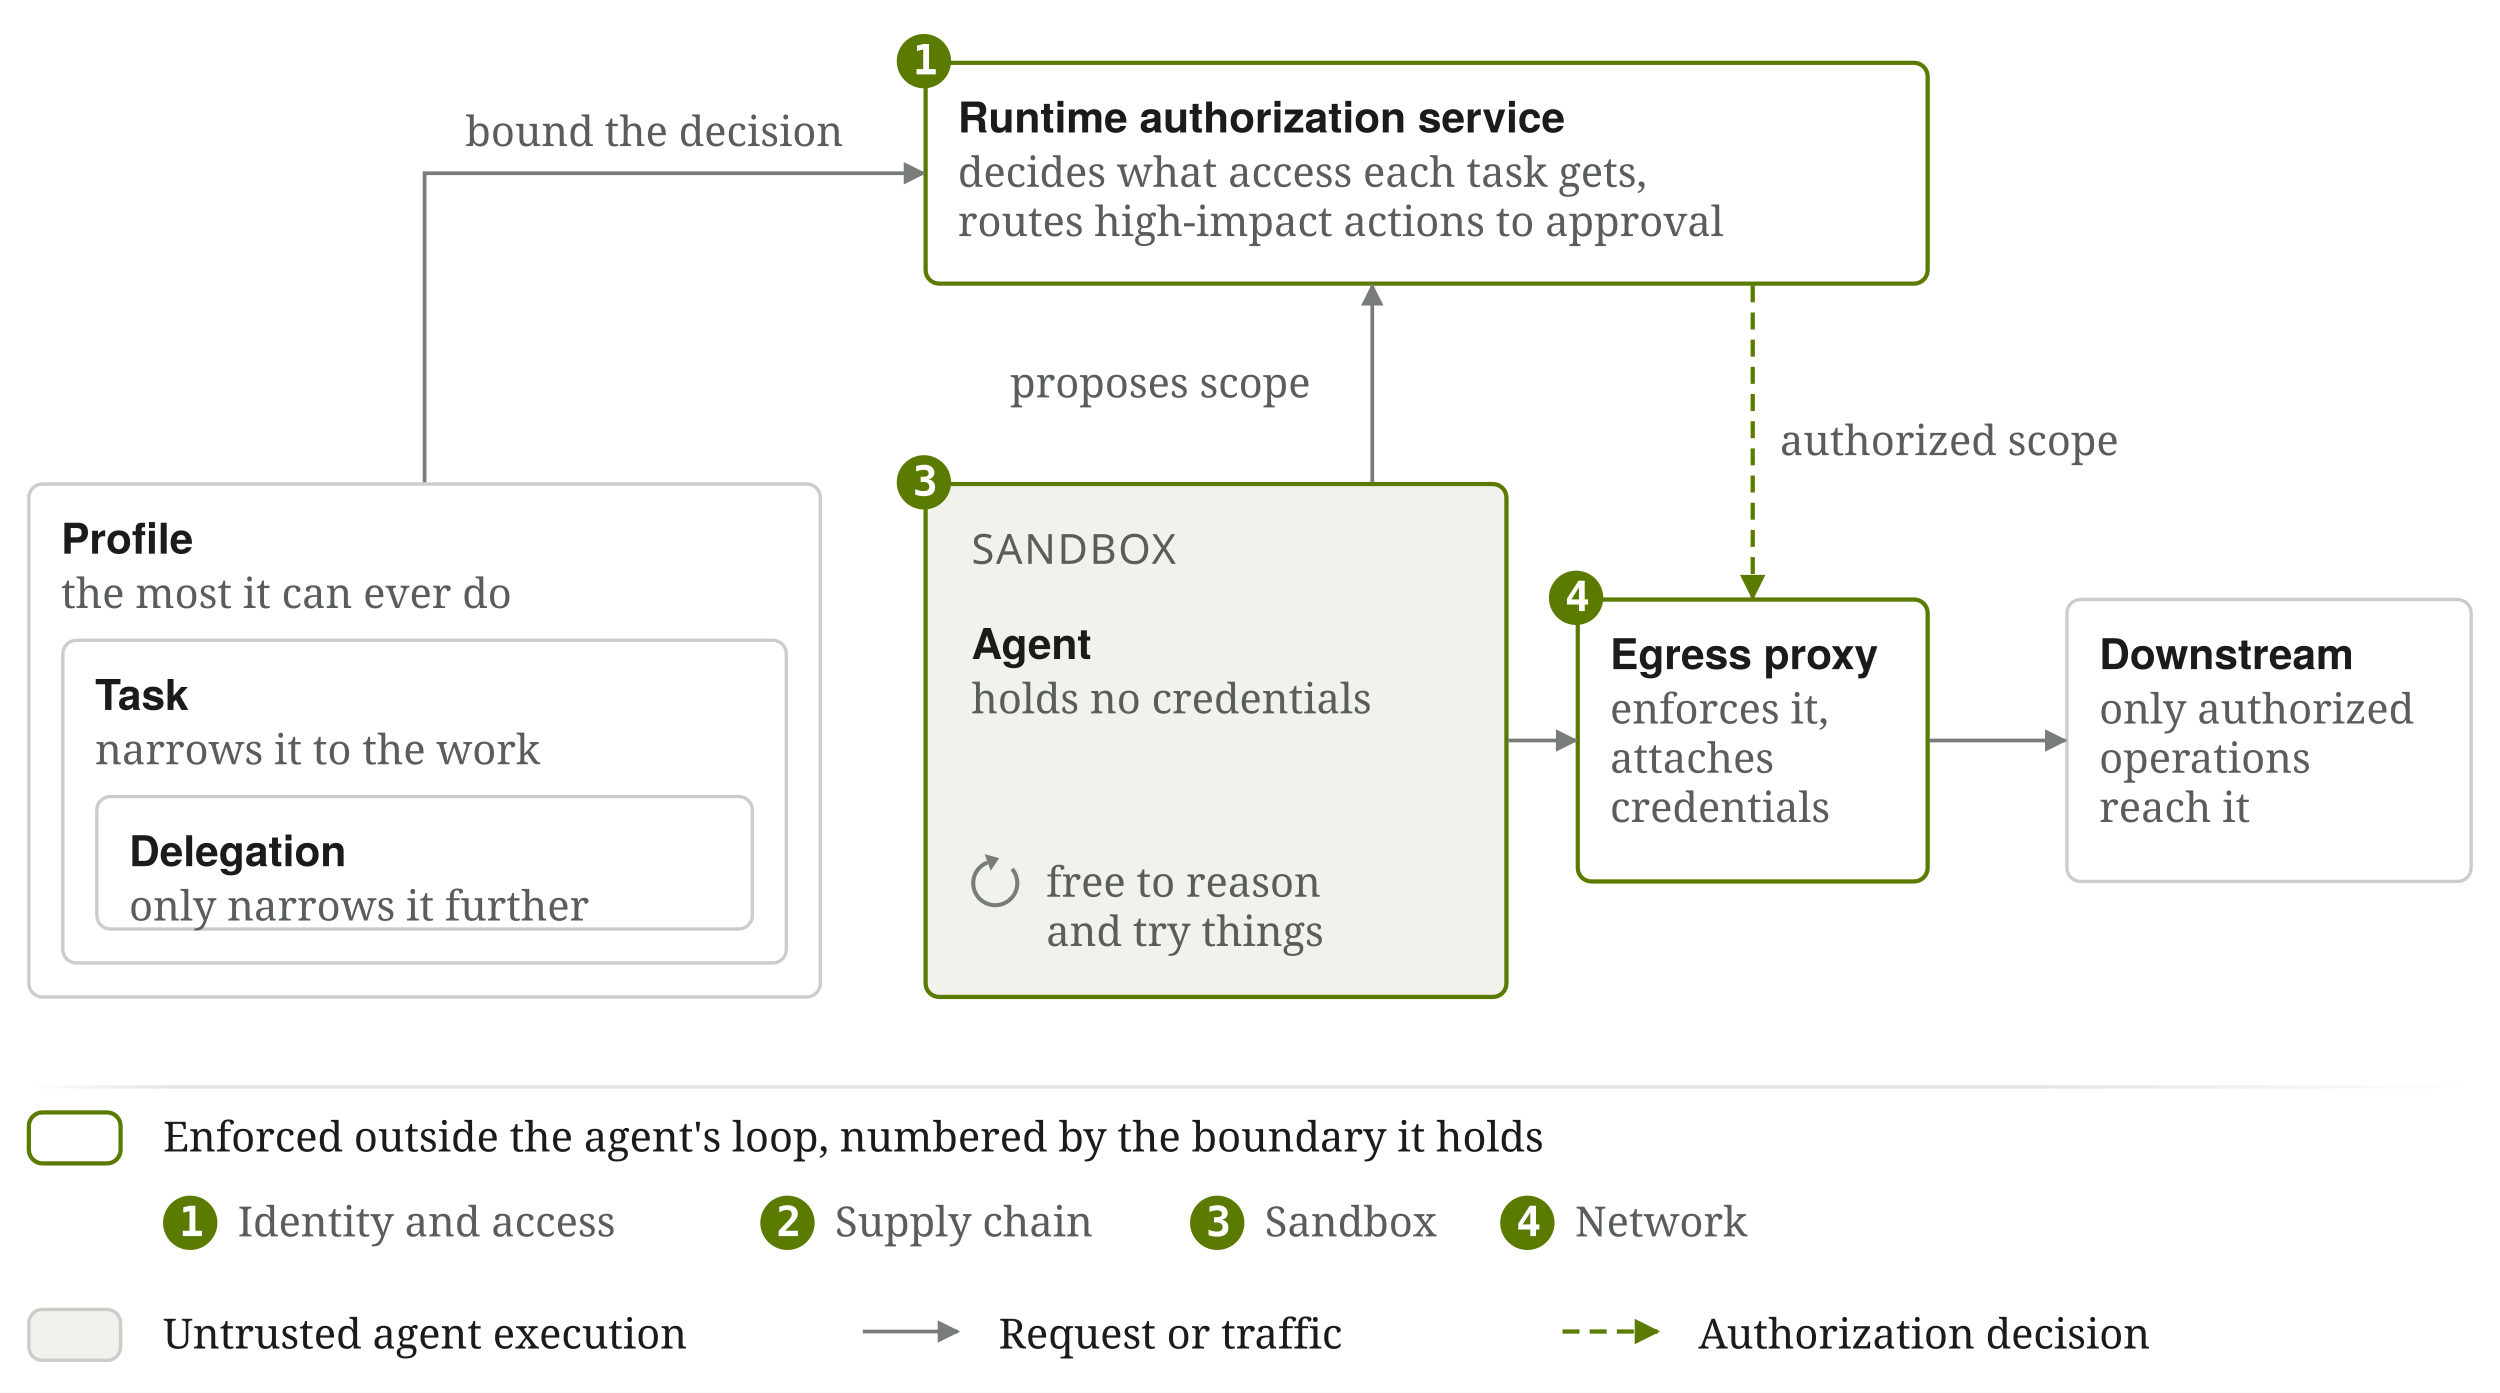
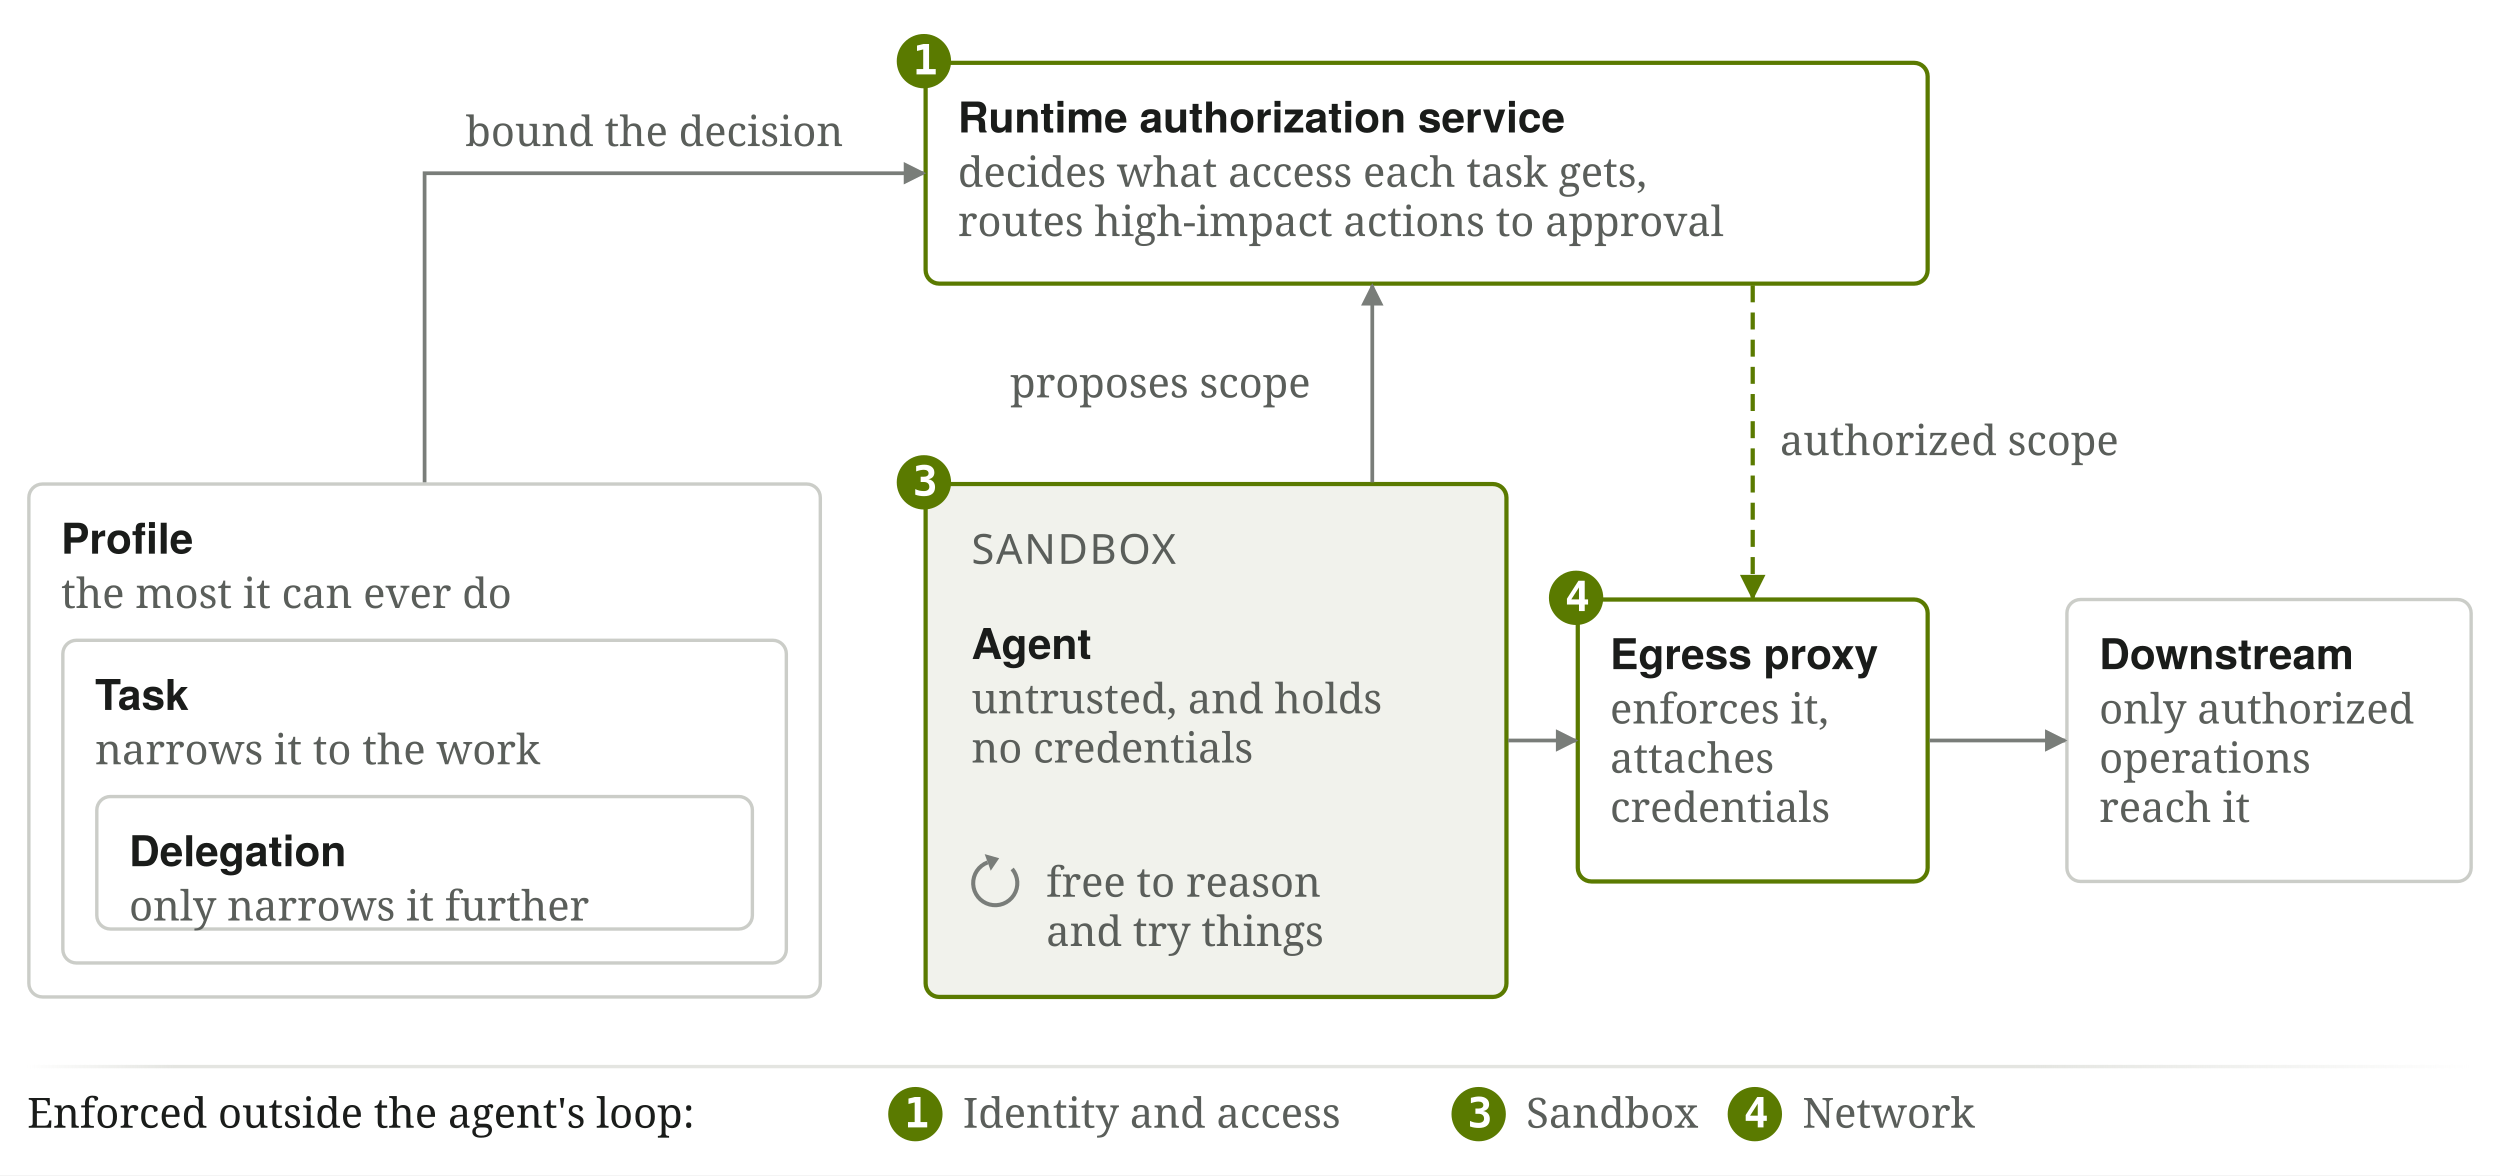
- <svg xmlns="http://www.w3.org/2000/svg" viewBox="0 0 736 410" width="736" height="410" role="img" aria-labelledby="sf2-t sf2-d">
-   <rect width="736" height="410" fill="#FFFFFF" />
+ <svg xmlns="http://www.w3.org/2000/svg" viewBox="0 0 736 346" width="736" height="346" role="img" aria-labelledby="sf2-t sf2-d">
+   <rect width="736" height="346" fill="#FFFFFF" />
  <defs>
    <marker id="sf2-a" viewBox="0 0 10 10" refX="9" refY="5" markerWidth="6" markerHeight="6" orient="auto-start-reverse">
      <path d="M0 0 L10 5 L0 10 z" fill="#797D79" />
    </marker>
    <marker id="sf2-g" viewBox="0 0 10 10" refX="9" refY="5" markerWidth="6" markerHeight="6" orient="auto-start-reverse">
      <path d="M0 0 L10 5 L0 10 z" fill="#5A7A00" />
    </marker>
    <marker id="sf2-s" viewBox="0 0 10 10" refX="9" refY="5" markerWidth="6" markerHeight="6" orient="auto-start-reverse">
      <path d="M0 0 L10 5 L0 10 z" fill="#5A5E5A" />
    </marker>
    <linearGradient id="sf2-fadeE4E5E10x720" gradientUnits="userSpaceOnUse" x1="0" y1="0" x2="720" y2="0">
      <stop offset="0" stop-color="#E4E5E1" stop-opacity="0" />
      <stop offset="0.06" stop-color="#E4E5E1" stop-opacity="1" />
      <stop offset="0.82" stop-color="#E4E5E1" stop-opacity="1" />
      <stop offset="1" stop-color="#E4E5E1" stop-opacity="0" />
    </linearGradient>
  </defs>
  <g transform="translate(8 8)">
    <rect x="264.5" y="10.5" width="295" height="65" rx="4" fill="none" stroke="#5A7A00" stroke-width="1.25" />
    <circle cx="264" cy="10" r="8" fill="#5A7A00" />
    <text x="260.7" y="13.9" font-family="'IBM Plex Mono',ui-monospace,'SF Mono',Menlo,Consolas,monospace" font-size="12.25" fill="#FFFFFF" font-weight="600">1</text>
    <text x="274" y="31" font-family="Figtree,'Avenir Next','Helvetica Neue',sans-serif" font-size="12.5" fill="#1A1C1A" font-weight="600">Runtime authorization service</text>
    <text x="274" y="47.0" font-family="'IBM Plex Serif',Charter,Georgia,serif" font-size="12.25" fill="#5A5E5A" font-weight="400">decides what access each task gets,</text>
    <text x="274" y="61.5" font-family="'IBM Plex Serif',Charter,Georgia,serif" font-size="12.25" fill="#5A5E5A" font-weight="400">routes high-impact actions to approval</text>
    <path d="M508 76 L508 168" fill="none" stroke="#5A7A00" stroke-width="1.25" stroke-dasharray="5 3" marker-end="url(#sf2-g)" />
    <text x="516.0" y="126.0" font-family="'IBM Plex Serif',Charter,Georgia,serif" font-size="12.25" fill="#5A5E5A" font-weight="400">authorized scope</text>
    <rect x="0.5" y="134.5" width="233" height="151" rx="4" fill="none" stroke="#CBCDC8" stroke-width="1" />
    <text x="10" y="155" font-family="Figtree,'Avenir Next','Helvetica Neue',sans-serif" font-size="12.5" fill="#1A1C1A" font-weight="600">Profile</text>
    <text x="10" y="171" font-family="'IBM Plex Serif',Charter,Georgia,serif" font-size="12.25" fill="#5A5E5A" font-weight="400">the most it can ever do</text>
    <rect x="10.5" y="180.5" width="213" height="95" rx="4" fill="none" stroke="#CBCDC8" stroke-width="1" />
    <text x="20" y="201" font-family="Figtree,'Avenir Next','Helvetica Neue',sans-serif" font-size="12.5" fill="#1A1C1A" font-weight="600">Task</text>
    <text x="20" y="217" font-family="'IBM Plex Serif',Charter,Georgia,serif" font-size="12.25" fill="#5A5E5A" font-weight="400">narrows it to the work</text>
    <rect x="20.5" y="226.5" width="193" height="39" rx="4" fill="none" stroke="#CBCDC8" stroke-width="1" />
    <text x="30" y="247" font-family="Figtree,'Avenir Next','Helvetica Neue',sans-serif" font-size="12.5" fill="#1A1C1A" font-weight="600">Delegation</text>
    <text x="30" y="263" font-family="'IBM Plex Serif',Charter,Georgia,serif" font-size="12.25" fill="#5A5E5A" font-weight="400">only narrows it further</text>
    <path d="M117 134 L117 43 L264 43" fill="none" stroke="#797D79" stroke-width="1.1" marker-end="url(#sf2-a)" />
    <text x="129.0" y="35.0" font-family="'IBM Plex Serif',Charter,Georgia,serif" font-size="12.25" fill="#5A5E5A" font-weight="400">bound the decision</text>
    <rect x="264.5" y="134.5" width="171" height="151" rx="4" fill="#F1F2EC" stroke="#5A7A00" stroke-width="1.25" />
    <circle cx="264" cy="134" r="8" fill="#5A7A00" />
    <text x="260.7" y="137.9" font-family="'IBM Plex Mono',ui-monospace,'SF Mono',Menlo,Consolas,monospace" font-size="12.25" fill="#FFFFFF" font-weight="600">3</text>
    <text x="278" y="158" font-family="'Chakra Petch','Avenir Next',sans-serif" font-size="12.25" fill="#5A5E5A" font-weight="500" letter-spacing="0.04em">SANDBOX</text>
    <text x="278" y="186" font-family="Figtree,'Avenir Next','Helvetica Neue',sans-serif" font-size="12.5" fill="#1A1C1A" font-weight="600">Agent</text>
-     <text x="278" y="202" font-family="'IBM Plex Serif',Charter,Georgia,serif" font-size="12.25" fill="#5A5E5A" font-weight="400">holds no credentials</text>
+     <text x="278" y="202" font-family="'IBM Plex Serif',Charter,Georgia,serif" font-size="12.25" fill="#5A5E5A" font-weight="400">untrusted, and holds</text>
+     <text x="278" y="216.5" font-family="'IBM Plex Serif',Charter,Georgia,serif" font-size="12.25" fill="#5A5E5A" font-weight="400">no credentials</text>
    <path d="M289.98 247.82 A6.5 6.5 0 1 1 282.78 245.89" fill="none" stroke="#797D79" stroke-width="1.2" />
    <path d="M286.16 244.66 L283.67 248.34 L281.89 243.45 z" fill="#797D79" />
    <text x="300" y="256" font-family="'IBM Plex Serif',Charter,Georgia,serif" font-size="12.25" fill="#5A5E5A" font-weight="400">free to reason</text>
    <text x="300" y="270.5" font-family="'IBM Plex Serif',Charter,Georgia,serif" font-size="12.25" fill="#5A5E5A" font-weight="400">and try things</text>
    <path d="M396 134 L396 76" fill="none" stroke="#797D79" stroke-width="1.1" marker-end="url(#sf2-a)" />
    <text x="289.388" y="109.0" font-family="'IBM Plex Serif',Charter,Georgia,serif" font-size="12.25" fill="#5A5E5A" font-weight="400">proposes scope</text>
    <rect x="456.5" y="168.5" width="103" height="83" rx="4" fill="none" stroke="#5A7A00" stroke-width="1.25" />
    <circle cx="456" cy="168" r="8" fill="#5A7A00" />
    <text x="452.7" y="171.9" font-family="'IBM Plex Mono',ui-monospace,'SF Mono',Menlo,Consolas,monospace" font-size="12.25" fill="#FFFFFF" font-weight="600">4</text>
    <text x="466" y="189" font-family="Figtree,'Avenir Next','Helvetica Neue',sans-serif" font-size="12.5" fill="#1A1C1A" font-weight="600">Egress proxy</text>
    <text x="466" y="205.0" font-family="'IBM Plex Serif',Charter,Georgia,serif" font-size="12.25" fill="#5A5E5A" font-weight="400">enforces it,</text>
    <text x="466" y="219.5" font-family="'IBM Plex Serif',Charter,Georgia,serif" font-size="12.25" fill="#5A5E5A" font-weight="400">attaches</text>
    <text x="466" y="234.0" font-family="'IBM Plex Serif',Charter,Georgia,serif" font-size="12.25" fill="#5A5E5A" font-weight="400">credentials</text>
    <path d="M436 210 L456 210" fill="none" stroke="#797D79" stroke-width="1.1" marker-end="url(#sf2-a)" />
    <rect x="600.5" y="168.5" width="119" height="83" rx="4" fill="none" stroke="#CBCDC8" stroke-width="1" />
    <text x="610" y="189" font-family="Figtree,'Avenir Next','Helvetica Neue',sans-serif" font-size="12.5" fill="#1A1C1A" font-weight="600">Downstream</text>
    <text x="610" y="205.0" font-family="'IBM Plex Serif',Charter,Georgia,serif" font-size="12.25" fill="#5A5E5A" font-weight="400">only authorized</text>
    <text x="610" y="219.5" font-family="'IBM Plex Serif',Charter,Georgia,serif" font-size="12.25" fill="#5A5E5A" font-weight="400">operations</text>
    <text x="610" y="234.0" font-family="'IBM Plex Serif',Charter,Georgia,serif" font-size="12.25" fill="#5A5E5A" font-weight="400">reach it</text>
    <path d="M560 210 L600 210" fill="none" stroke="#797D79" stroke-width="1.1" marker-end="url(#sf2-a)" />
-     <line x1="0" y1="312" x2="720" y2="312" stroke="url(#sf2-fadeE4E5E10x720)" stroke-width="1" />
-     <rect x="0.5" y="319.5" width="27" height="15" rx="4" fill="none" stroke="#5A7A00" stroke-width="1.25" />
-     <text x="40" y="331" font-family="'IBM Plex Serif',Charter,Georgia,serif" font-size="12.25" fill="#1A1C1A" font-weight="400">Enforced outside the agent's loop, numbered by the boundary it holds</text>
-     <circle cx="48" cy="352" r="8" fill="#5A7A00" />
-     <text x="44.7" y="355.9" font-family="'IBM Plex Mono',ui-monospace,'SF Mono',Menlo,Consolas,monospace" font-size="12.25" fill="#FFFFFF" font-weight="600">1</text>
-     <text x="62" y="356" font-family="'IBM Plex Serif',Charter,Georgia,serif" font-size="12.25" fill="#5A5E5A" font-weight="400">Identity and access</text>
-     <circle cx="223.831" cy="352" r="8" fill="#5A7A00" />
-     <text x="220.531" y="355.9" font-family="'IBM Plex Mono',ui-monospace,'SF Mono',Menlo,Consolas,monospace" font-size="12.25" fill="#FFFFFF" font-weight="600">2</text>
-     <text x="237.831" y="356" font-family="'IBM Plex Serif',Charter,Georgia,serif" font-size="12.25" fill="#5A5E5A" font-weight="400">Supply chain</text>
-     <circle cx="350.356" cy="352" r="8" fill="#5A7A00" />
-     <text x="347.056" y="355.9" font-family="'IBM Plex Mono',ui-monospace,'SF Mono',Menlo,Consolas,monospace" font-size="12.25" fill="#FFFFFF" font-weight="600">3</text>
-     <text x="364.356" y="356" font-family="'IBM Plex Serif',Charter,Georgia,serif" font-size="12.25" fill="#5A5E5A" font-weight="400">Sandbox</text>
-     <circle cx="441.662" cy="352" r="8" fill="#5A7A00" />
-     <text x="438.362" y="355.9" font-family="'IBM Plex Mono',ui-monospace,'SF Mono',Menlo,Consolas,monospace" font-size="12.25" fill="#FFFFFF" font-weight="600">4</text>
-     <text x="455.662" y="356" font-family="'IBM Plex Serif',Charter,Georgia,serif" font-size="12.25" fill="#5A5E5A" font-weight="400">Network</text>
-     <rect x="0.5" y="377.5" width="27" height="15" rx="4" fill="#F1F2EC" stroke="#CBCDC8" stroke-width="1" />
-     <text x="40" y="389" font-family="'IBM Plex Serif',Charter,Georgia,serif" font-size="12.25" fill="#1A1C1A" font-weight="400">Untrusted agent execution</text>
-     <path d="M246 384 L274 384" fill="none" stroke="#797D79" stroke-width="1.1" marker-end="url(#sf2-a)" />
-     <text x="286" y="389" font-family="'IBM Plex Serif',Charter,Georgia,serif" font-size="12.25" fill="#1A1C1A" font-weight="400">Request or traffic</text>
-     <path d="M452 384 L480 384" fill="none" stroke="#5A7A00" stroke-width="1.25" stroke-dasharray="5 3" marker-end="url(#sf2-g)" />
-     <text x="492" y="389" font-family="'IBM Plex Serif',Charter,Georgia,serif" font-size="12.25" fill="#1A1C1A" font-weight="400">Authorization decision</text>
+     <line x1="0" y1="306" x2="720" y2="306" stroke="url(#sf2-fadeE4E5E10x720)" stroke-width="1" />
+     <text x="0" y="324" font-family="'IBM Plex Serif',Charter,Georgia,serif" font-size="12.25" fill="#1A1C1A" font-weight="400">Enforced outside the agent's loop:</text>
+     <circle cx="261.487" cy="320" r="8" fill="#5A7A00" />
+     <text x="258.187" y="323.9" font-family="'IBM Plex Mono',ui-monospace,'SF Mono',Menlo,Consolas,monospace" font-size="12.25" fill="#FFFFFF" font-weight="600">1</text>
+     <text x="275.487" y="324" font-family="'IBM Plex Serif',Charter,Georgia,serif" font-size="12.25" fill="#5A5E5A" font-weight="400">Identity and access</text>
+     <circle cx="427.319" cy="320" r="8" fill="#5A7A00" />
+     <text x="424.019" y="323.9" font-family="'IBM Plex Mono',ui-monospace,'SF Mono',Menlo,Consolas,monospace" font-size="12.25" fill="#FFFFFF" font-weight="600">3</text>
+     <text x="441.319" y="324" font-family="'IBM Plex Serif',Charter,Georgia,serif" font-size="12.25" fill="#5A5E5A" font-weight="400">Sandbox</text>
+     <circle cx="508.625" cy="320" r="8" fill="#5A7A00" />
+     <text x="505.325" y="323.9" font-family="'IBM Plex Mono',ui-monospace,'SF Mono',Menlo,Consolas,monospace" font-size="12.25" fill="#FFFFFF" font-weight="600">4</text>
+     <text x="522.625" y="324" font-family="'IBM Plex Serif',Charter,Georgia,serif" font-size="12.25" fill="#5A5E5A" font-weight="400">Network</text>
  </g>
</svg>
